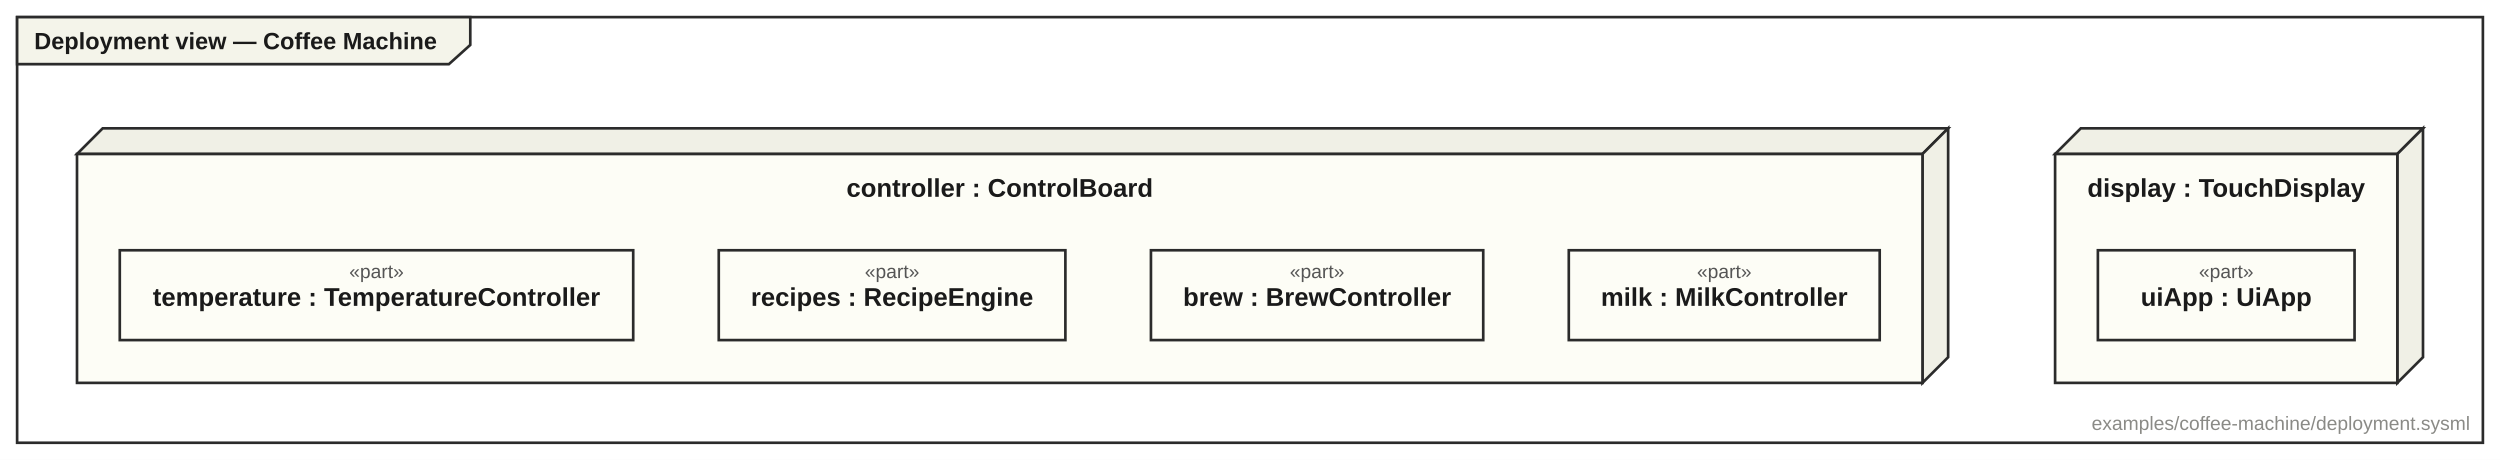
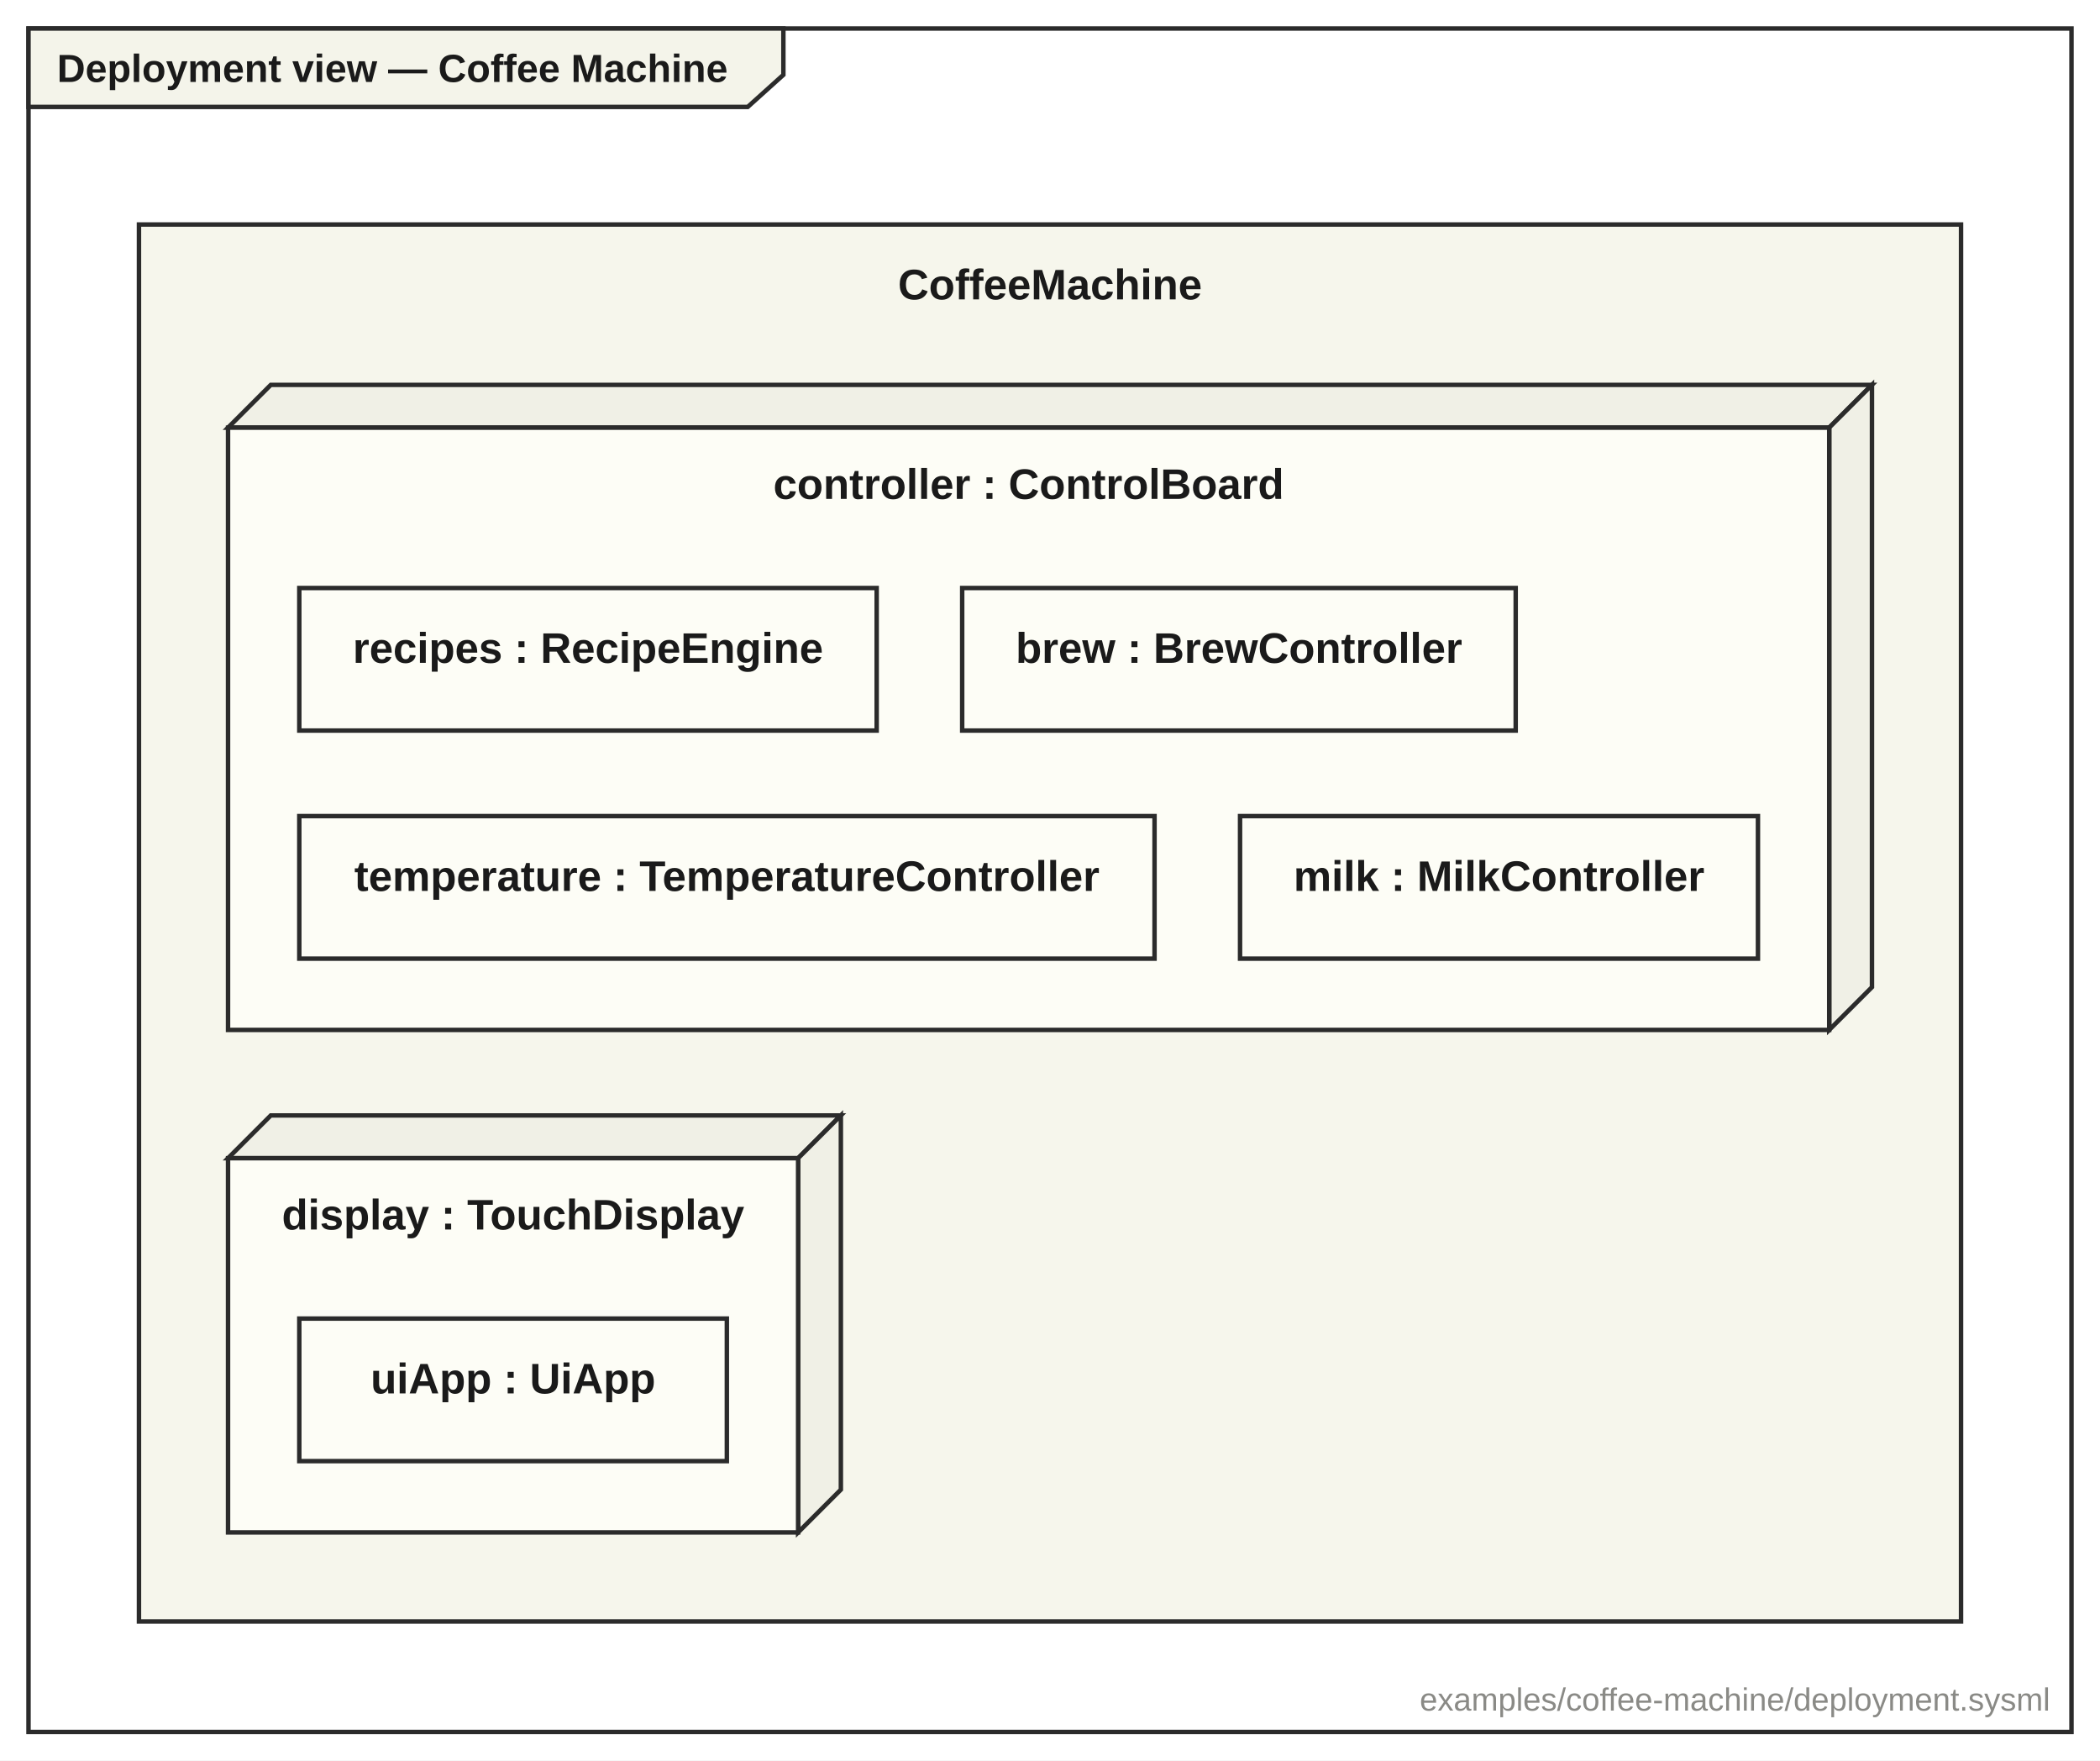
- <svg xmlns="http://www.w3.org/2000/svg" width="1168.792" height="215" viewBox="0 0 1168.792 215" font-family="Arial, Helvetica, Segoe UI, sans-serif">
+ <svg xmlns="http://www.w3.org/2000/svg" width="589.392" height="494" viewBox="0 0 589.392 494" font-family="Arial, Helvetica, Segoe UI, sans-serif">
  <defs>
    <marker id="triangle" markerWidth="14" markerHeight="12" refX="12" refY="5" orient="auto-start-reverse" markerUnits="userSpaceOnUse">
      <path d="M0,0 L12,5 L0,10 z" fill="white" stroke="#2b2b2b" stroke-width="1.25" />
    </marker>
    <marker id="diamond" markerWidth="18" markerHeight="12" refX="15" refY="5" orient="auto-start-reverse" markerUnits="userSpaceOnUse">
      <path d="M1,5 L8,1 L15,5 L8,9 z" fill="#2b2b2b" stroke="#2b2b2b" />
    </marker>
    <marker id="openArrow" markerWidth="12" markerHeight="12" refX="10" refY="5" orient="auto" markerUnits="userSpaceOnUse">
      <path d="M0,0 L10,5 L0,10" fill="none" stroke="#2b2b2b" stroke-width="1.25" />
    </marker>
  </defs>
-   <rect x="0" y="0" width="1168.792" height="215" fill="white" />
-   <rect x="8" y="8" width="1152.792" height="199" fill="none" stroke="#2b2b2b" stroke-width="1.25" />
+   <rect x="0" y="0" width="589.392" height="494" fill="white" />
+   <rect x="8" y="8" width="573.392" height="478" fill="none" stroke="#2b2b2b" stroke-width="1.25" />
  <path d="M8,8 L8,30 L209.865,30 L219.865,21 L219.865,8 Z" fill="#f4f4ea" stroke="#2b2b2b" stroke-width="1.25" />
  <text x="16" y="23" font-size="11" font-weight="600" fill="#1a1a1a">Deployment view — Coffee Machine</text>
-   <text x="1154.792" y="201" text-anchor="end" font-size="9" fill="#8a8a86">examples/coffee-machine/deployment.sysml</text>
+   <text x="575.392" y="480" text-anchor="end" font-size="9" fill="#8a8a86">examples/coffee-machine/deployment.sysml</text>
  <g>
-     <polygon points="36,72 48,60 910.792,60 898.792,72" fill="#f0f0e6" stroke="#2b2b2b" stroke-width="1.25" />
-     <polygon points="898.792,72 910.792,60 910.792,167 898.792,179" fill="#f0f0e6" stroke="#2b2b2b" stroke-width="1.25" />
-     <rect x="36" y="72" width="862.792" height="107" fill="#fdfdf6" stroke="#2b2b2b" stroke-width="1.25" />
-     <text x="467.396" y="92" text-anchor="middle" font-size="12" font-weight="600" fill="#1a1a1a">controller : ControlBoard</text>
+     <rect x="39" y="63" width="511.392" height="392" fill="#f6f6ec" stroke="#2b2b2b" stroke-width="1.25" />
+     <text x="294.696" y="84" text-anchor="middle" font-size="12" font-weight="600" fill="#1a1a1a">CoffeeMachine</text>
  </g>
  <g>
-     <rect x="336.036" y="117" width="162.048" height="42" fill="#fdfdf6" stroke="#2b2b2b" stroke-width="1.25" />
-     <text x="417.06" y="130" text-anchor="middle" font-size="9" fill="#555555">«part»</text>
-     <text x="417.06" y="143" text-anchor="middle" font-size="12" font-weight="600" fill="#1a1a1a">recipes : RecipeEngine</text>
+     <polygon points="64,120 76,108 525.392,108 513.392,120" fill="#f0f0e6" stroke="#2b2b2b" stroke-width="1.25" />
+     <polygon points="513.392,120 525.392,108 525.392,277 513.392,289" fill="#f0f0e6" stroke="#2b2b2b" stroke-width="1.25" />
+     <rect x="64" y="120" width="449.392" height="169" fill="#fdfdf6" stroke="#2b2b2b" stroke-width="1.25" />
+     <text x="288.696" y="140" text-anchor="middle" font-size="12" font-weight="600" fill="#1a1a1a">controller : ControlBoard</text>
  </g>
  <g>
-     <rect x="538.084" y="117" width="155.352" height="42" fill="#fdfdf6" stroke="#2b2b2b" stroke-width="1.25" />
-     <text x="615.76" y="130" text-anchor="middle" font-size="9" fill="#555555">«part»</text>
-     <text x="615.76" y="143" text-anchor="middle" font-size="12" font-weight="600" fill="#1a1a1a">brew : BrewController</text>
+     <rect x="84" y="165" width="162.048" height="40" fill="#fdfdf6" stroke="#2b2b2b" stroke-width="1.25" />
+     <text x="165.024" y="186" text-anchor="middle" font-size="12" font-weight="600" fill="#1a1a1a">recipes : RecipeEngine</text>
  </g>
  <g>
-     <rect x="56" y="117" width="240.036" height="42" fill="#fdfdf6" stroke="#2b2b2b" stroke-width="1.25" />
-     <text x="176.018" y="130" text-anchor="middle" font-size="9" fill="#555555">«part»</text>
-     <text x="176.018" y="143" text-anchor="middle" font-size="12" font-weight="600" fill="#1a1a1a">temperature : TemperatureController</text>
+     <rect x="270.048" y="165" width="155.352" height="40" fill="#fdfdf6" stroke="#2b2b2b" stroke-width="1.25" />
+     <text x="347.724" y="186" text-anchor="middle" font-size="12" font-weight="600" fill="#1a1a1a">brew : BrewController</text>
  </g>
  <g>
-     <rect x="733.436" y="117" width="145.356" height="42" fill="#fdfdf6" stroke="#2b2b2b" stroke-width="1.25" />
-     <text x="806.114" y="130" text-anchor="middle" font-size="9" fill="#555555">«part»</text>
-     <text x="806.114" y="143" text-anchor="middle" font-size="12" font-weight="600" fill="#1a1a1a">milk : MilkController</text>
+     <rect x="84" y="229" width="240.036" height="40" fill="#fdfdf6" stroke="#2b2b2b" stroke-width="1.25" />
+     <text x="204.018" y="250" text-anchor="middle" font-size="12" font-weight="600" fill="#1a1a1a">temperature : TemperatureController</text>
  </g>
  <g>
-     <polygon points="960.792,72 972.792,60 1132.792,60 1120.792,72" fill="#f0f0e6" stroke="#2b2b2b" stroke-width="1.25" />
-     <polygon points="1120.792,72 1132.792,60 1132.792,167 1120.792,179" fill="#f0f0e6" stroke="#2b2b2b" stroke-width="1.25" />
-     <rect x="960.792" y="72" width="160" height="107" fill="#fdfdf6" stroke="#2b2b2b" stroke-width="1.25" />
-     <text x="1040.792" y="92" text-anchor="middle" font-size="12" font-weight="600" fill="#1a1a1a">display : TouchDisplay</text>
+     <rect x="348.036" y="229" width="145.356" height="40" fill="#fdfdf6" stroke="#2b2b2b" stroke-width="1.25" />
+     <text x="420.714" y="250" text-anchor="middle" font-size="12" font-weight="600" fill="#1a1a1a">milk : MilkController</text>
  </g>
  <g>
-     <rect x="980.792" y="117" width="120" height="42" fill="#fdfdf6" stroke="#2b2b2b" stroke-width="1.25" />
-     <text x="1040.792" y="130" text-anchor="middle" font-size="9" fill="#555555">«part»</text>
-     <text x="1040.792" y="143" text-anchor="middle" font-size="12" font-weight="600" fill="#1a1a1a">uiApp : UiApp</text>
+     <polygon points="64,325 76,313 236,313 224,325" fill="#f0f0e6" stroke="#2b2b2b" stroke-width="1.25" />
+     <polygon points="224,325 236,313 236,418 224,430" fill="#f0f0e6" stroke="#2b2b2b" stroke-width="1.25" />
+     <rect x="64" y="325" width="160" height="105" fill="#fdfdf6" stroke="#2b2b2b" stroke-width="1.25" />
+     <text x="144" y="345" text-anchor="middle" font-size="12" font-weight="600" fill="#1a1a1a">display : TouchDisplay</text>
+   </g>
+   <g>
+     <rect x="84" y="370" width="120" height="40" fill="#fdfdf6" stroke="#2b2b2b" stroke-width="1.25" />
+     <text x="144" y="391" text-anchor="middle" font-size="12" font-weight="600" fill="#1a1a1a">uiApp : UiApp</text>
  </g>
</svg>
